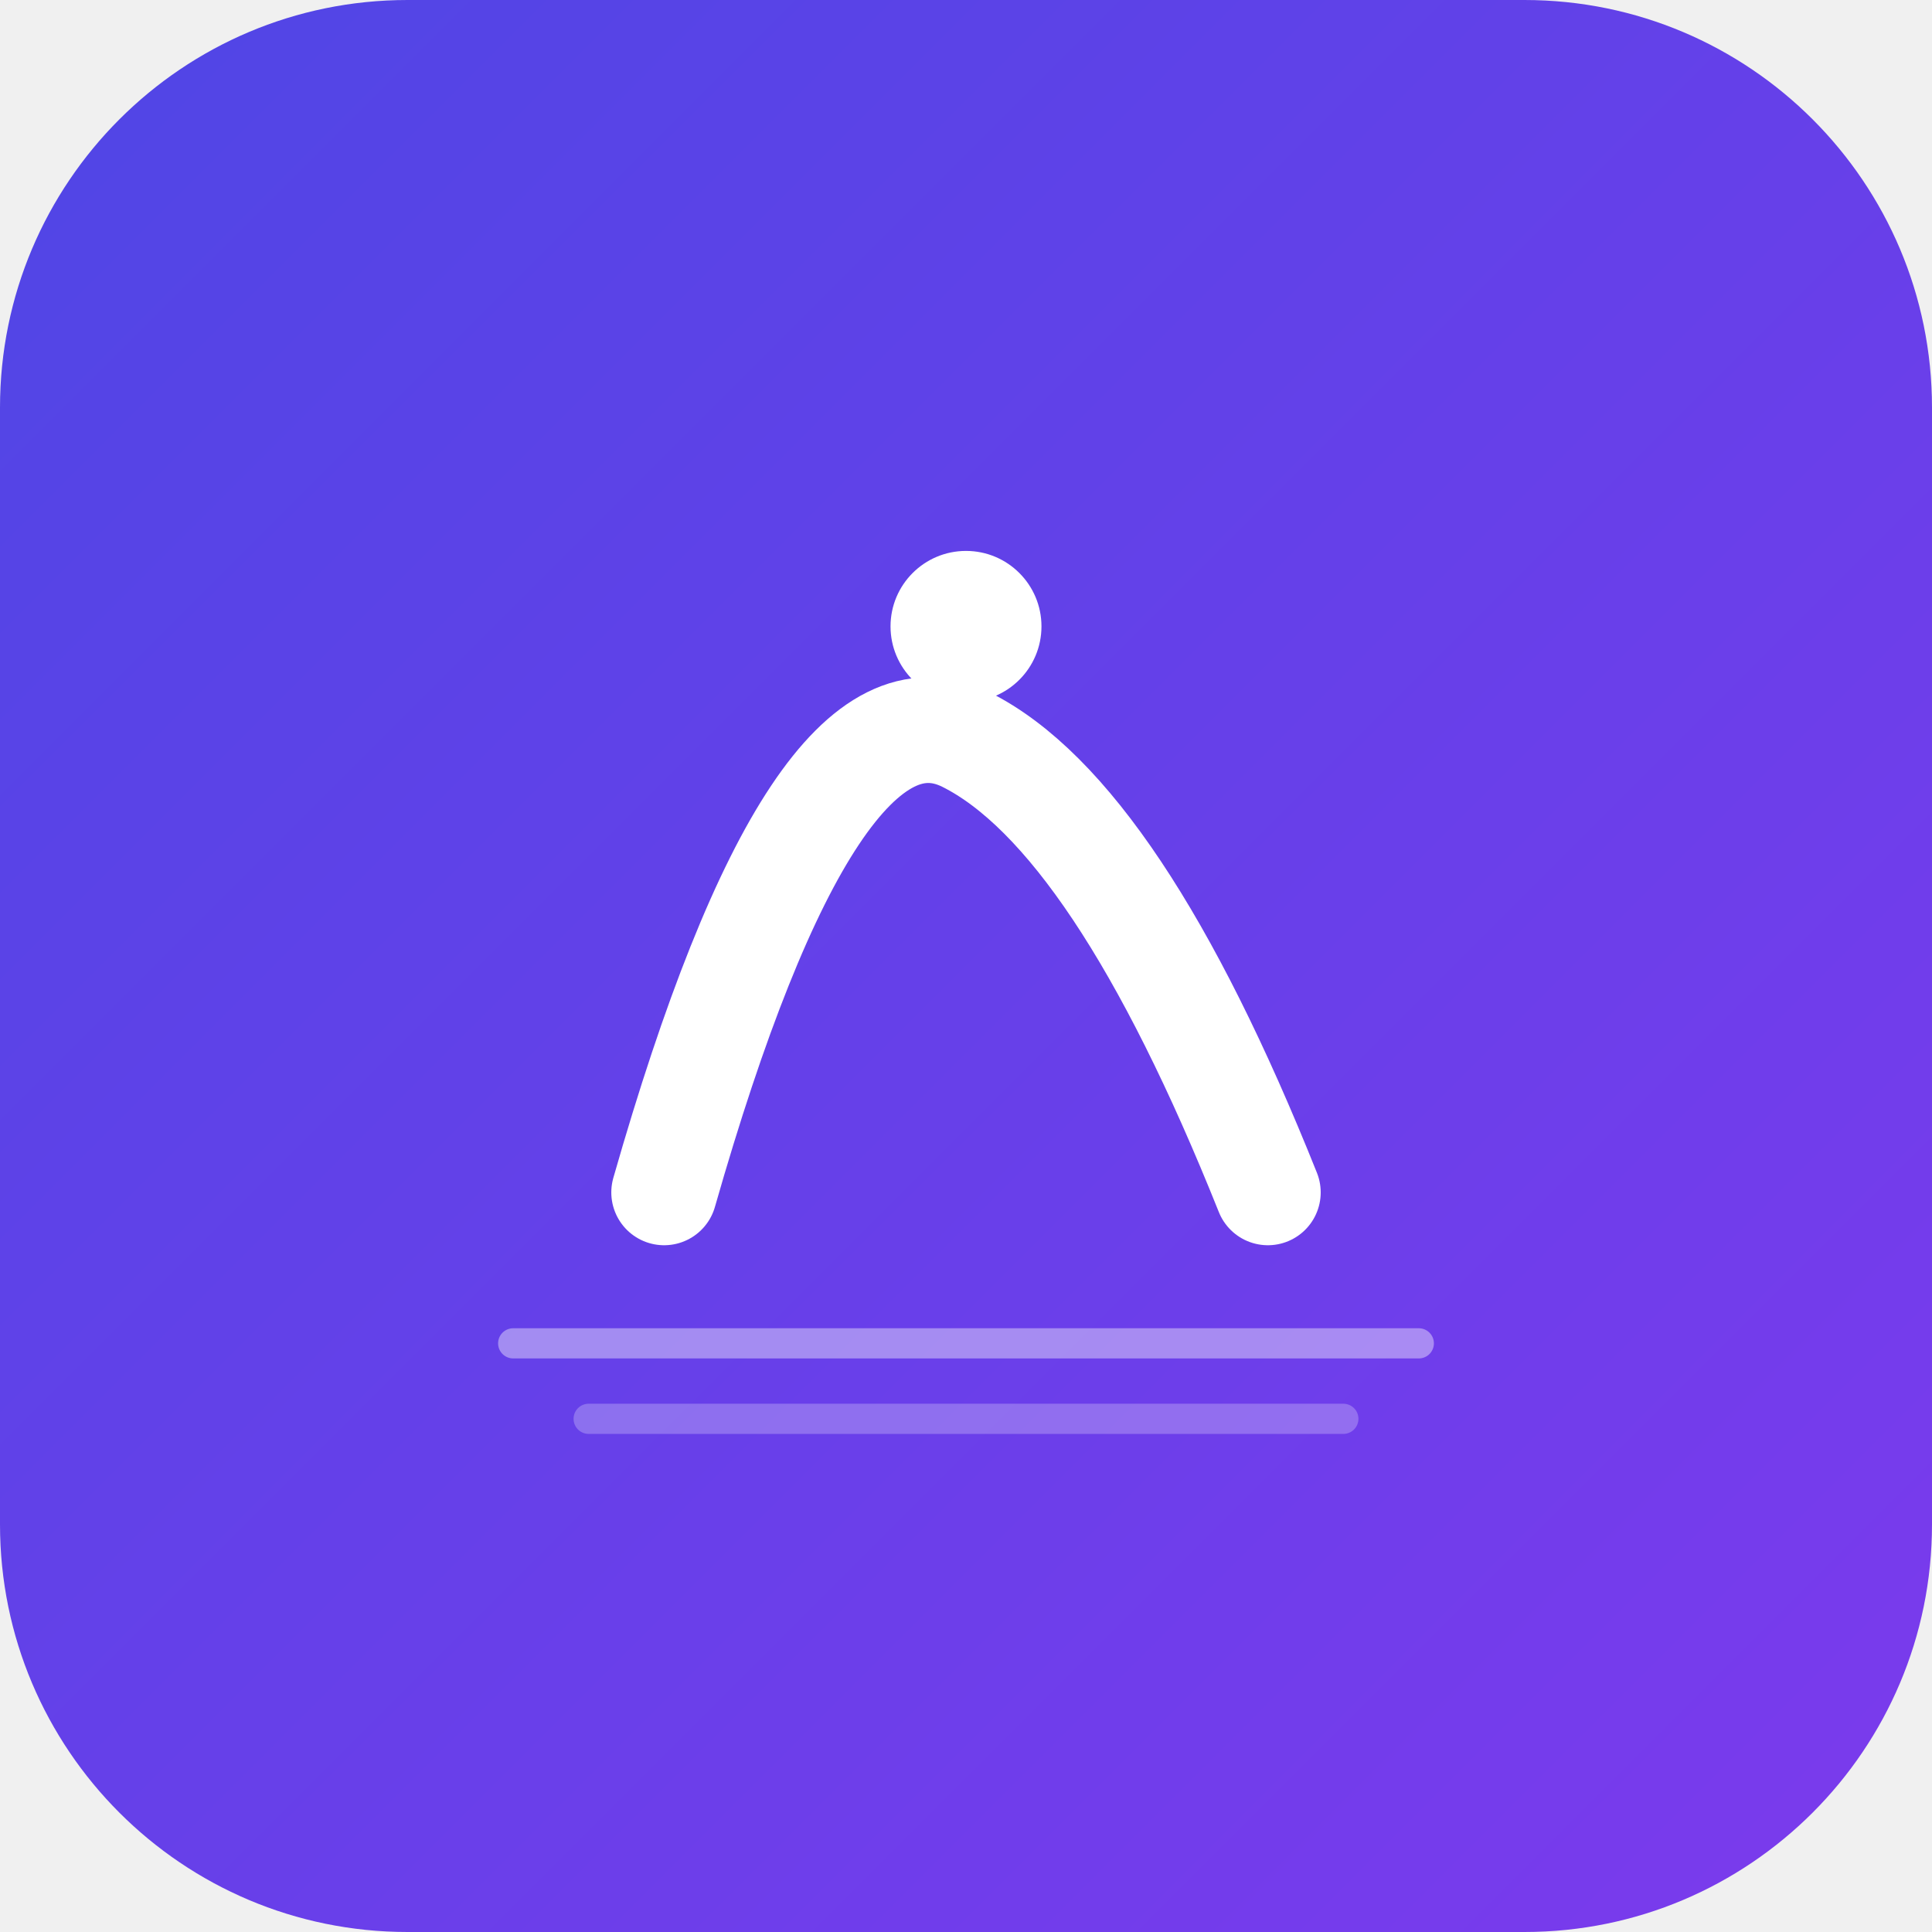
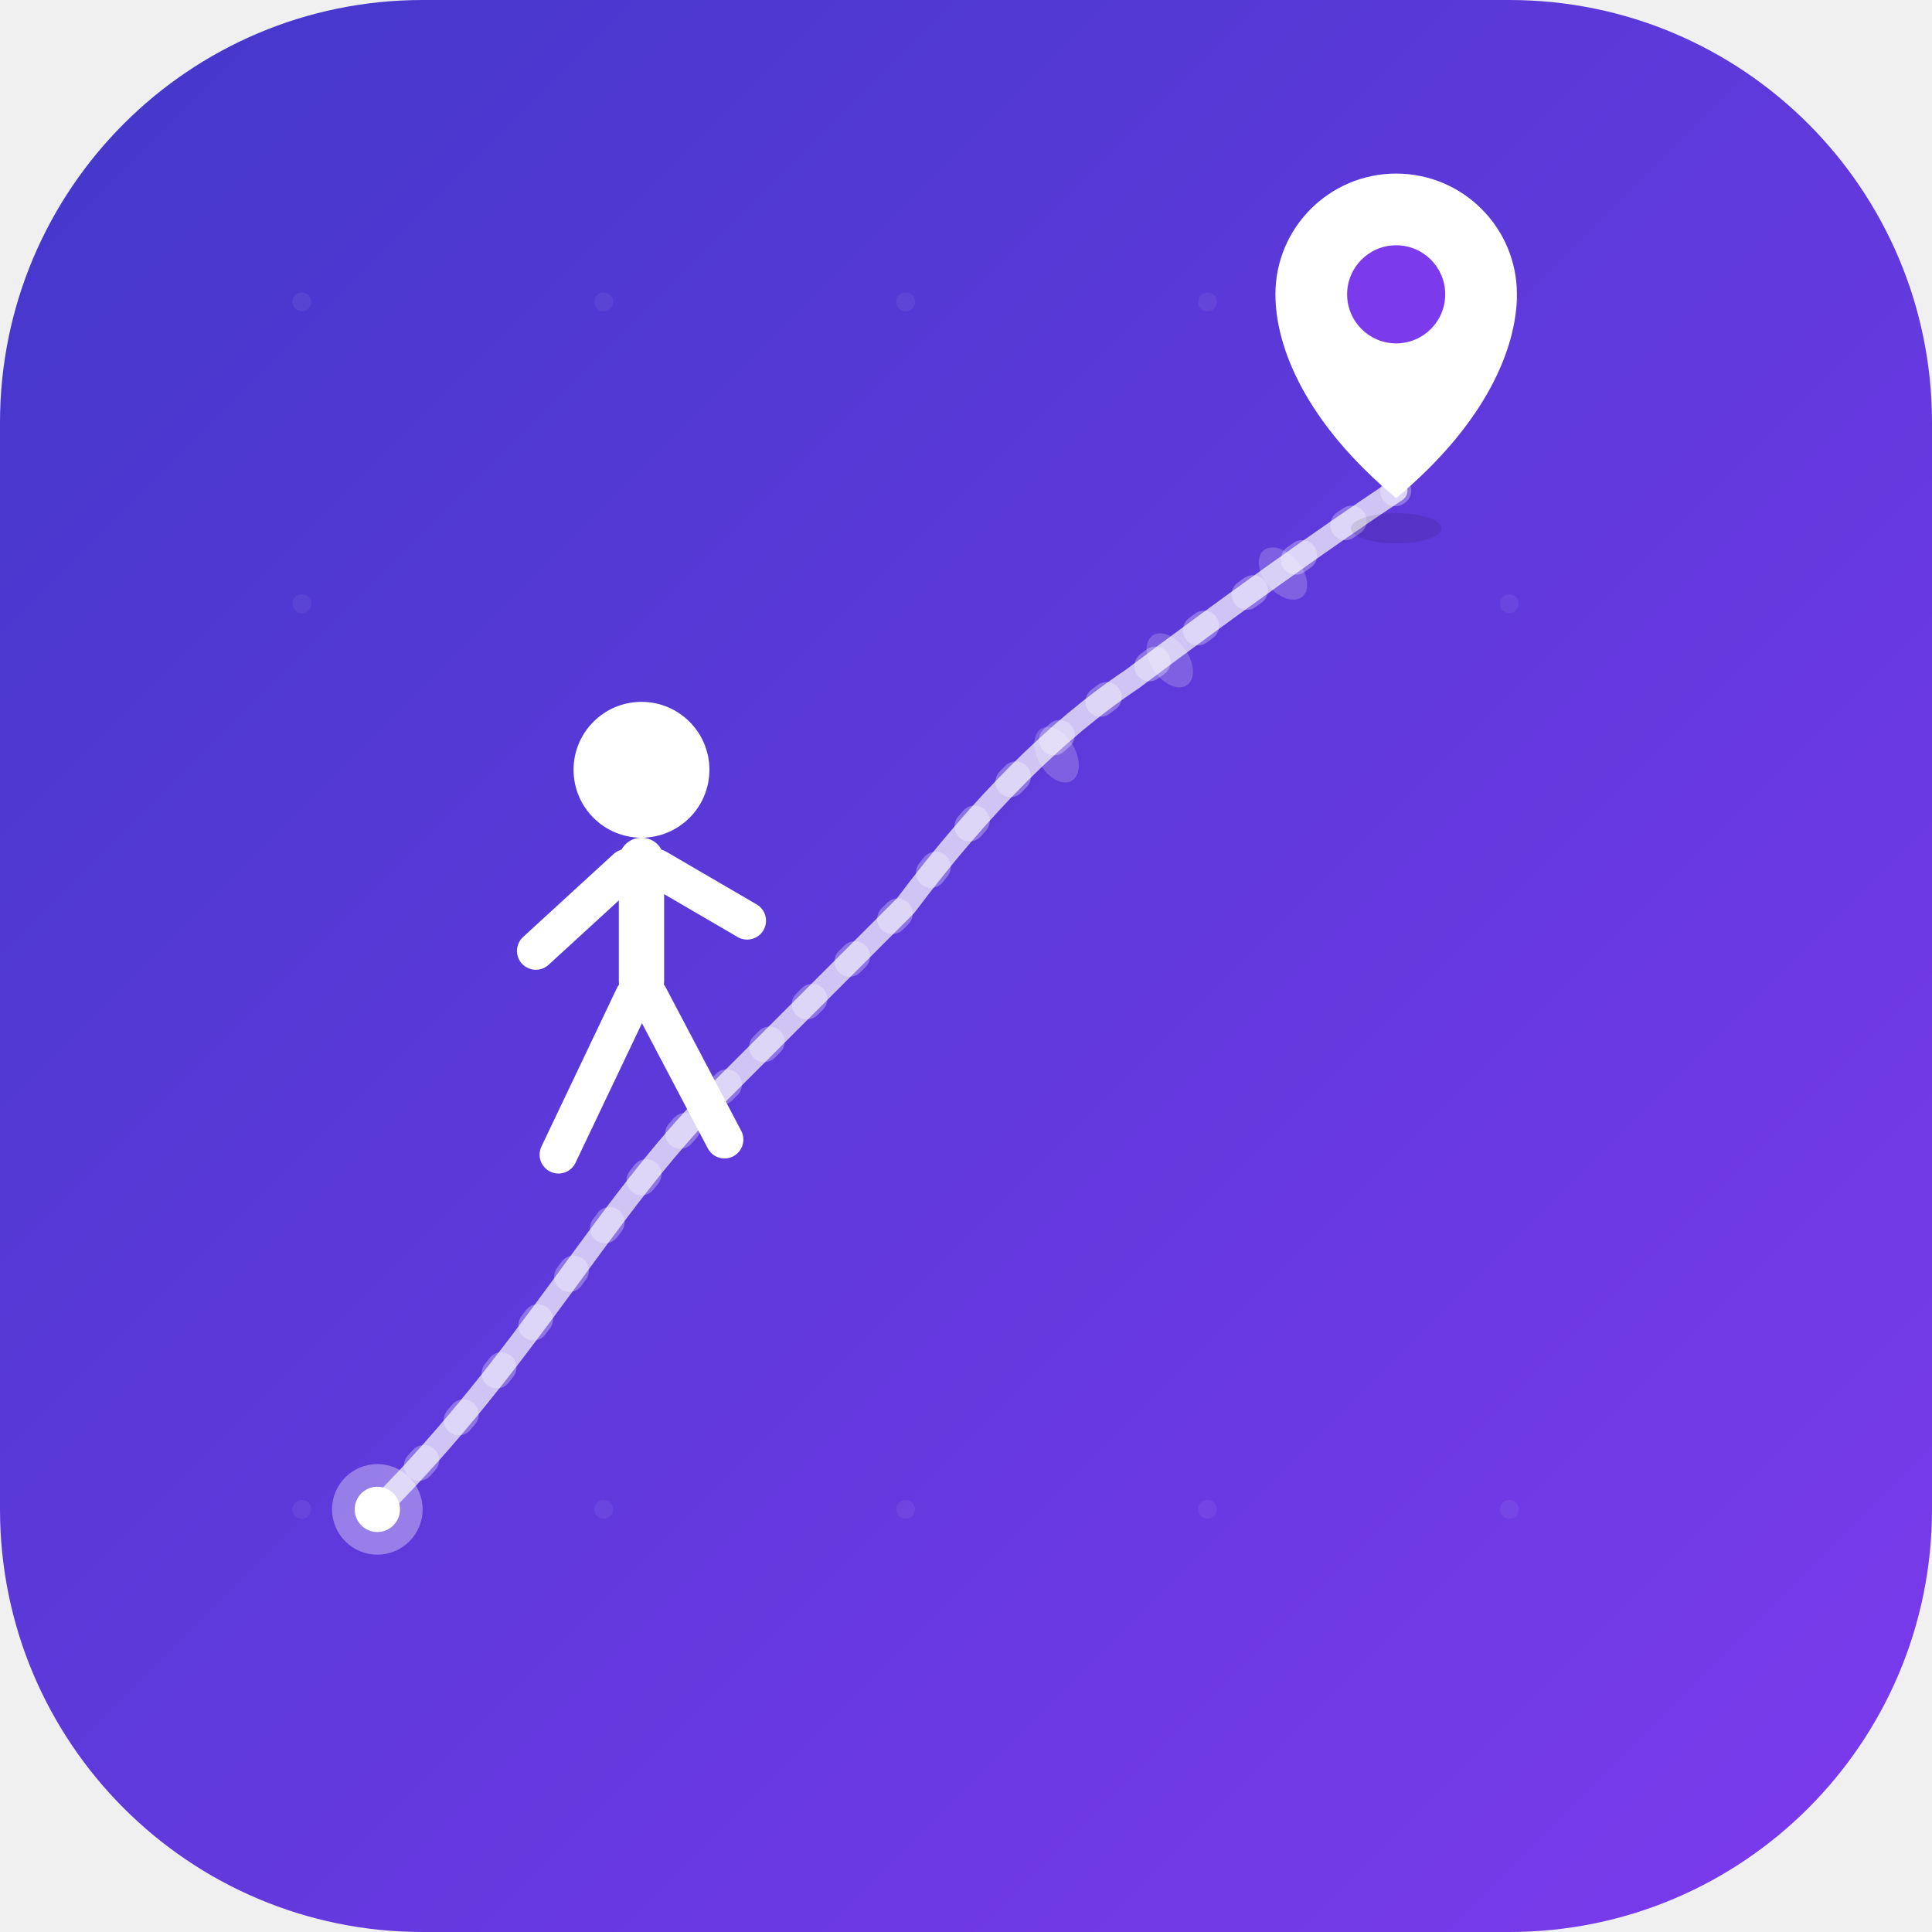
<svg xmlns="http://www.w3.org/2000/svg" viewBox="0 0 512 512">
  <defs>
-     <linearGradient id="g" x1="0%" y1="0%" x2="100%" y2="100%">
-       <stop offset="0%" style="stop-color:#4f46e5" />
+     <linearGradient id="bg" x1="0%" y1="0%" x2="100%" y2="100%">
+       <stop offset="0%" style="stop-color:#4338ca" />
      <stop offset="100%" style="stop-color:#7c3aed" />
    </linearGradient>
  </defs>
-   <rect width="512" height="512" rx="108" fill="url(#g)" />
-   <g transform="translate(256,256)" fill="none" stroke="#fff" stroke-width="28" stroke-linecap="round" stroke-linejoin="round">
-     <path d="M-80,60 Q-40,-80 0,-60 Q40,-40 80,60" />
-     <circle cx="0" cy="-90" r="20" fill="#fff" stroke="none" />
-     <path d="M-120,100 L120,100" stroke-width="8" opacity=".4" />
-     <path d="M-100,120 L100,120" stroke-width="8" opacity=".25" />
+   <rect width="512" height="512" rx="112" fill="url(#bg)" />
+   <g opacity="0.06">
+     <circle cx="80" cy="80" r="2.5" fill="#fff" />
+     <circle cx="160" cy="80" r="2.5" fill="#fff" />
+     <circle cx="240" cy="80" r="2.5" fill="#fff" />
+     <circle cx="320" cy="80" r="2.5" fill="#fff" />
+     <circle cx="400" cy="80" r="2.5" fill="#fff" />
+     <circle cx="80" cy="160" r="2.5" fill="#fff" />
+     <circle cx="400" cy="160" r="2.5" fill="#fff" />
+     <circle cx="80" cy="400" r="2.5" fill="#fff" />
+     <circle cx="160" cy="400" r="2.5" fill="#fff" />
+     <circle cx="240" cy="400" r="2.5" fill="#fff" />
+     <circle cx="320" cy="400" r="2.5" fill="#fff" />
+     <circle cx="400" cy="400" r="2.5" fill="#fff" />
+   </g>
+   <path d="M100,400 C140,360 160,320 190,290 Q220,260 240,240 Q270,200 300,180 Q340,150 370,130" fill="none" stroke="#fff" stroke-width="8" stroke-linecap="round" stroke-linejoin="round" opacity="0.3" stroke-dasharray="2,14" />
+   <path d="M100,400 C140,360 160,320 190,290 Q220,260 240,240 Q270,200 300,180 Q340,150 370,130" fill="none" stroke="#fff" stroke-width="6" stroke-linecap="round" stroke-linejoin="round" opacity="0.7" />
+   <circle cx="100" cy="400" r="12" fill="#fff" opacity="0.35" />
+   <circle cx="100" cy="400" r="6" fill="#fff" />
+   <g transform="translate(370, 88)">
+     <ellipse cx="0" cy="52" rx="12" ry="4" fill="#000" opacity="0.1" />
+     <path d="M0,44 C-24,24 -32,4 -32,-10 A32,32 0 1,1 32,-10 C32,4 24,24 0,44 Z" fill="#fff" />
+     <circle cx="0" cy="-10" r="13" fill="#7c3aed" />
+   </g>
+   <g transform="translate(170, 250)">
+     <circle cx="0" cy="-46" r="18" fill="#fff" />
+     <rect x="-6" y="-28" width="12" height="44" rx="6" fill="#fff" />
+     <line x1="-4" y1="-20" x2="-28" y2="2" stroke="#fff" stroke-width="10" stroke-linecap="round" />
+     <line x1="4" y1="-20" x2="28" y2="-6" stroke="#fff" stroke-width="10" stroke-linecap="round" />
+     <line x1="-2" y1="14" x2="-22" y2="56" stroke="#fff" stroke-width="10" stroke-linecap="round" />
+     <line x1="2" y1="14" x2="22" y2="52" stroke="#fff" stroke-width="10" stroke-linecap="round" />
+   </g>
+   <g opacity="0.2" fill="#fff">
+     <ellipse cx="280" cy="200" rx="5" ry="8" transform="rotate(-30 280 200)" />
+     <ellipse cx="310" cy="175" rx="5" ry="8" transform="rotate(-35 310 175)" />
+     <ellipse cx="340" cy="152" rx="5" ry="8" transform="rotate(-40 340 152)" />
  </g>
</svg>
